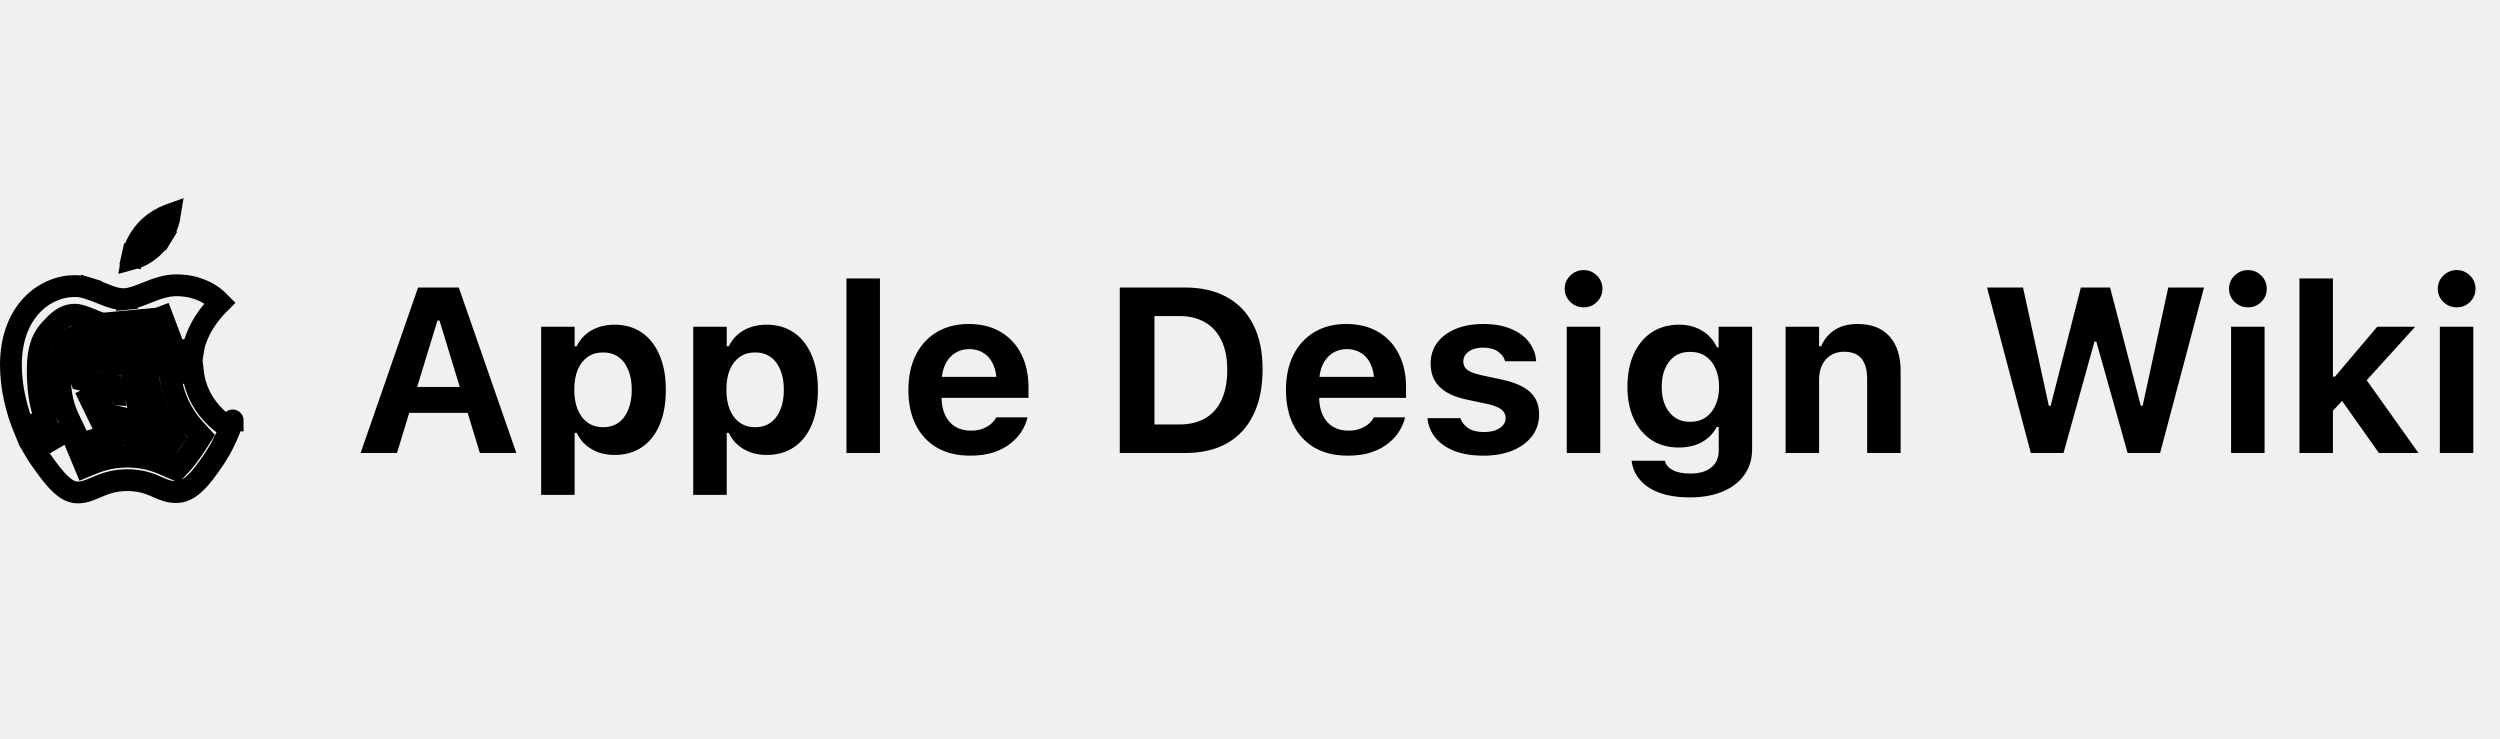
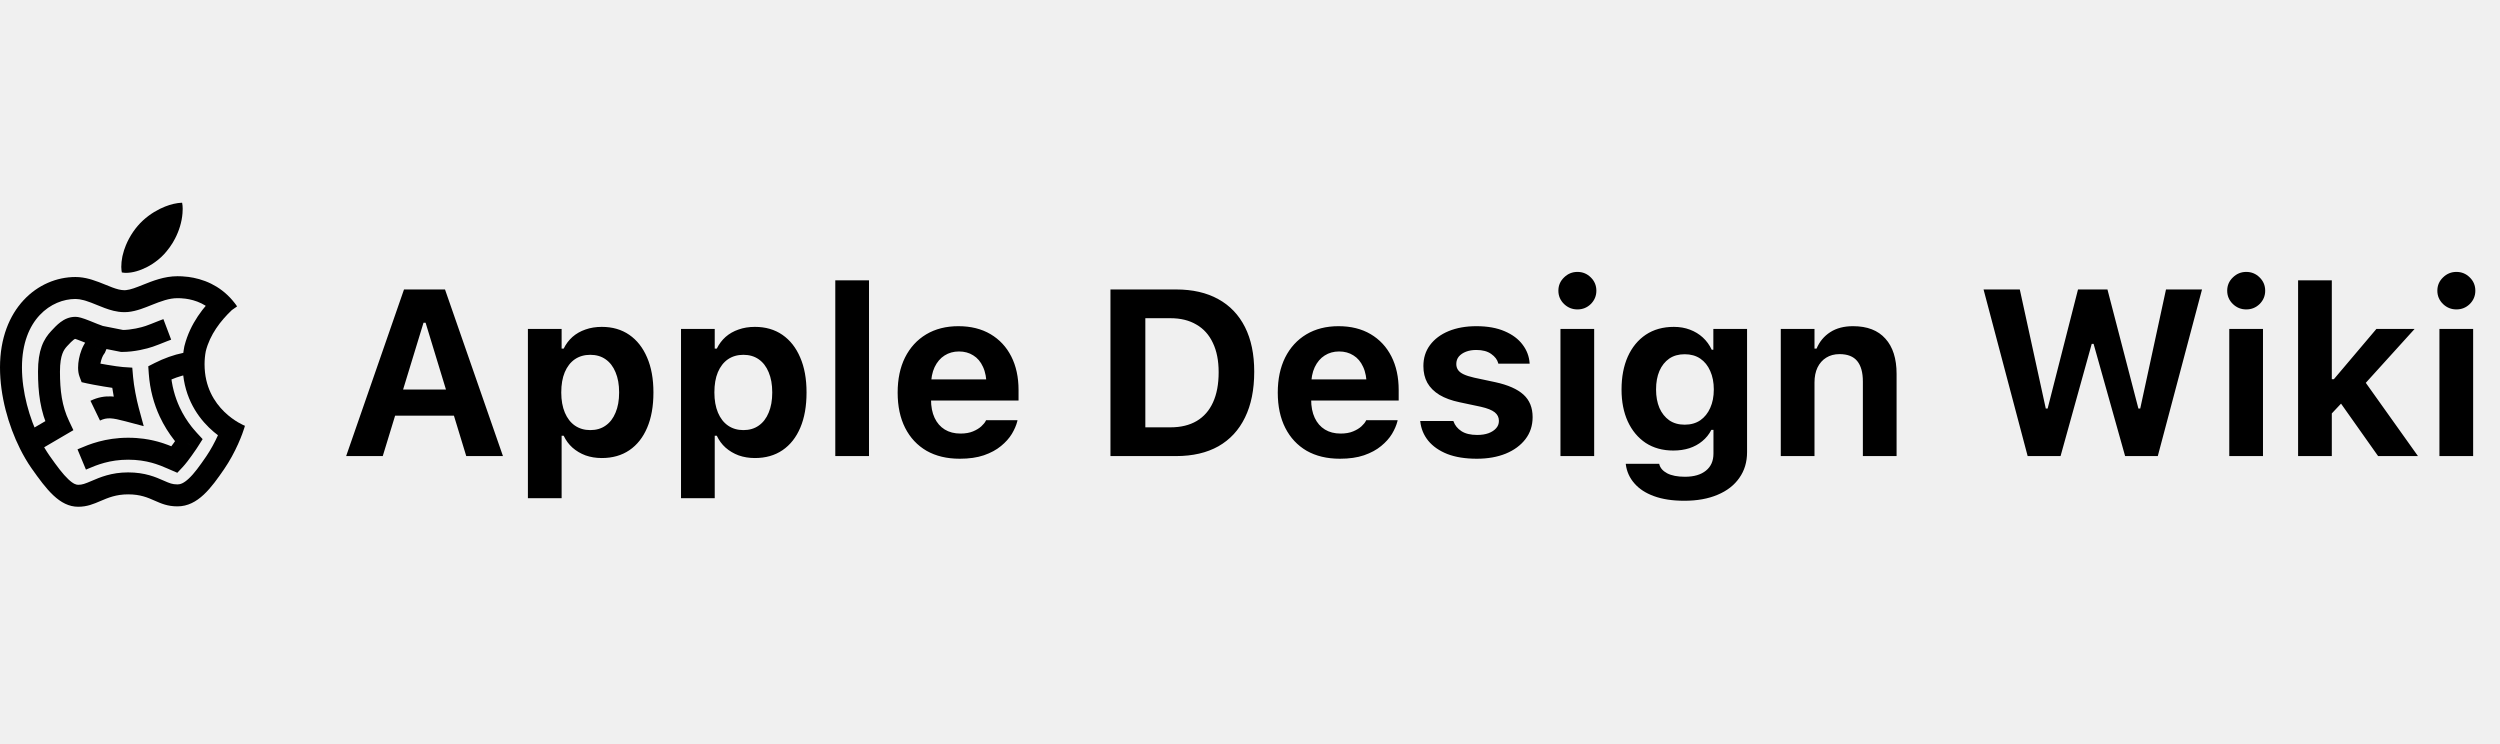
- <svg xmlns="http://www.w3.org/2000/svg" width="149" height="44" viewBox="0 0 149 44" fill="none">
-   <path d="M21.492 27L24.917 17.136H26.674V19.105H26.072L23.659 27H21.492ZM23.324 24.607L23.83 23.062H28.39L28.895 24.607H23.324ZM28.602 27L26.195 19.105V17.136H27.344L30.775 27H28.602ZM32.252 29.495V19.474H34.248V20.636H34.371C34.503 20.367 34.676 20.137 34.891 19.945C35.109 19.754 35.365 19.608 35.656 19.508C35.948 19.403 36.272 19.351 36.627 19.351C37.256 19.351 37.798 19.508 38.254 19.822C38.71 20.137 39.06 20.583 39.307 21.162C39.557 21.736 39.683 22.424 39.683 23.227V23.24C39.683 24.047 39.56 24.74 39.313 25.318C39.067 25.897 38.717 26.341 38.261 26.651C37.805 26.961 37.26 27.116 36.627 27.116C36.281 27.116 35.959 27.064 35.663 26.959C35.371 26.85 35.114 26.697 34.891 26.501C34.672 26.305 34.499 26.07 34.371 25.797H34.248V29.495H32.252ZM35.943 25.462C36.299 25.462 36.602 25.373 36.852 25.195C37.108 25.018 37.304 24.762 37.44 24.43C37.582 24.097 37.652 23.701 37.652 23.24V23.227C37.652 22.766 37.582 22.37 37.44 22.037C37.304 21.704 37.108 21.449 36.852 21.271C36.602 21.094 36.299 21.005 35.943 21.005C35.592 21.005 35.287 21.094 35.027 21.271C34.772 21.449 34.574 21.704 34.433 22.037C34.296 22.365 34.227 22.762 34.227 23.227V23.24C34.227 23.696 34.298 24.092 34.44 24.43C34.581 24.762 34.779 25.018 35.034 25.195C35.294 25.373 35.597 25.462 35.943 25.462ZM41.316 29.495V19.474H43.312V20.636H43.435C43.568 20.367 43.741 20.137 43.955 19.945C44.174 19.754 44.429 19.608 44.721 19.508C45.012 19.403 45.336 19.351 45.691 19.351C46.32 19.351 46.863 19.508 47.318 19.822C47.774 20.137 48.125 20.583 48.371 21.162C48.622 21.736 48.747 22.424 48.747 23.227V23.24C48.747 24.047 48.624 24.74 48.378 25.318C48.132 25.897 47.781 26.341 47.325 26.651C46.87 26.961 46.325 27.116 45.691 27.116C45.345 27.116 45.024 27.064 44.727 26.959C44.436 26.85 44.178 26.697 43.955 26.501C43.736 26.305 43.563 26.07 43.435 25.797H43.312V29.495H41.316ZM45.008 25.462C45.363 25.462 45.666 25.373 45.917 25.195C46.172 25.018 46.368 24.762 46.505 24.43C46.646 24.097 46.717 23.701 46.717 23.24V23.227C46.717 22.766 46.646 22.37 46.505 22.037C46.368 21.704 46.172 21.449 45.917 21.271C45.666 21.094 45.363 21.005 45.008 21.005C44.657 21.005 44.352 21.094 44.092 21.271C43.837 21.449 43.638 21.704 43.497 22.037C43.36 22.365 43.292 22.762 43.292 23.227V23.24C43.292 23.696 43.363 24.092 43.504 24.43C43.645 24.762 43.843 25.018 44.099 25.195C44.358 25.373 44.661 25.462 45.008 25.462ZM50.449 27V16.596H52.445V27H50.449ZM57.818 27.157C57.057 27.157 56.401 27 55.85 26.686C55.303 26.366 54.881 25.915 54.585 25.332C54.289 24.749 54.141 24.054 54.141 23.247V23.24C54.141 22.443 54.286 21.75 54.578 21.162C54.874 20.574 55.291 20.119 55.829 19.795C56.371 19.471 57.007 19.31 57.736 19.31C58.47 19.31 59.103 19.467 59.637 19.781C60.17 20.096 60.58 20.535 60.867 21.101C61.154 21.666 61.298 22.329 61.298 23.09V23.712H55.139V22.461H60.341L59.404 23.644V22.844C59.404 22.393 59.334 22.017 59.192 21.716C59.056 21.415 58.864 21.189 58.618 21.039C58.377 20.884 58.094 20.807 57.77 20.807C57.452 20.807 57.167 20.886 56.916 21.046C56.67 21.201 56.474 21.431 56.328 21.736C56.187 22.037 56.116 22.406 56.116 22.844V23.65C56.116 24.074 56.187 24.436 56.328 24.737C56.469 25.038 56.67 25.268 56.93 25.428C57.19 25.587 57.499 25.667 57.859 25.667C58.151 25.667 58.399 25.624 58.605 25.537C58.81 25.451 58.974 25.35 59.097 25.236C59.224 25.118 59.311 25.011 59.356 24.915L59.377 24.874H61.236L61.223 24.942C61.163 25.179 61.056 25.428 60.901 25.688C60.746 25.943 60.532 26.182 60.259 26.405C59.99 26.629 59.653 26.811 59.247 26.952C58.846 27.089 58.37 27.157 57.818 27.157ZM66.739 27V17.136H70.622C71.602 17.136 72.436 17.327 73.124 17.71C73.812 18.088 74.338 18.64 74.703 19.364C75.068 20.089 75.25 20.966 75.25 21.996V22.01C75.25 23.072 75.068 23.974 74.703 24.717C74.343 25.46 73.819 26.027 73.131 26.419C72.443 26.806 71.606 27 70.622 27H66.739ZM68.804 25.298H70.294C70.905 25.298 71.422 25.172 71.846 24.922C72.269 24.671 72.591 24.304 72.81 23.821C73.033 23.334 73.144 22.741 73.144 22.044V22.03C73.144 21.351 73.031 20.775 72.803 20.301C72.579 19.822 72.254 19.46 71.825 19.214C71.401 18.963 70.891 18.838 70.294 18.838H68.804V25.298ZM80.322 27.157C79.561 27.157 78.905 27 78.353 26.686C77.807 26.366 77.385 25.915 77.089 25.332C76.793 24.749 76.644 24.054 76.644 23.247V23.24C76.644 22.443 76.79 21.75 77.082 21.162C77.378 20.574 77.795 20.119 78.333 19.795C78.875 19.471 79.511 19.31 80.24 19.31C80.974 19.31 81.607 19.467 82.141 19.781C82.674 20.096 83.084 20.535 83.371 21.101C83.658 21.666 83.802 22.329 83.802 23.09V23.712H77.643V22.461H82.845L81.908 23.644V22.844C81.908 22.393 81.838 22.017 81.696 21.716C81.56 21.415 81.368 21.189 81.122 21.039C80.88 20.884 80.598 20.807 80.274 20.807C79.955 20.807 79.671 20.886 79.42 21.046C79.174 21.201 78.978 21.431 78.832 21.736C78.691 22.037 78.62 22.406 78.62 22.844V23.65C78.62 24.074 78.691 24.436 78.832 24.737C78.973 25.038 79.174 25.268 79.434 25.428C79.693 25.587 80.003 25.667 80.363 25.667C80.655 25.667 80.903 25.624 81.108 25.537C81.314 25.451 81.478 25.35 81.601 25.236C81.728 25.118 81.815 25.011 81.86 24.915L81.881 24.874H83.74L83.727 24.942C83.667 25.179 83.56 25.428 83.405 25.688C83.25 25.943 83.036 26.182 82.763 26.405C82.494 26.629 82.157 26.811 81.751 26.952C81.35 27.089 80.874 27.157 80.322 27.157ZM88.43 27.157C87.746 27.157 87.163 27.064 86.68 26.877C86.201 26.686 85.825 26.424 85.552 26.091C85.283 25.758 85.126 25.378 85.08 24.949L85.073 24.922H87.035L87.049 24.949C87.131 25.182 87.286 25.373 87.514 25.523C87.746 25.674 88.058 25.749 88.45 25.749C88.705 25.749 88.929 25.715 89.12 25.646C89.311 25.574 89.462 25.476 89.571 25.352C89.681 25.23 89.735 25.086 89.735 24.922V24.908C89.735 24.708 89.653 24.541 89.489 24.409C89.325 24.277 89.052 24.168 88.669 24.081L87.411 23.814C86.933 23.714 86.534 23.568 86.215 23.377C85.896 23.181 85.657 22.942 85.497 22.659C85.342 22.377 85.265 22.049 85.265 21.675V21.668C85.265 21.194 85.394 20.782 85.654 20.431C85.919 20.075 86.285 19.799 86.755 19.604C87.229 19.408 87.778 19.31 88.402 19.31C89.059 19.31 89.617 19.41 90.077 19.61C90.537 19.806 90.891 20.071 91.137 20.403C91.387 20.731 91.526 21.098 91.554 21.504V21.531H89.701L89.694 21.497C89.64 21.292 89.503 21.112 89.284 20.957C89.065 20.797 88.769 20.718 88.395 20.718C88.168 20.718 87.965 20.752 87.787 20.82C87.609 20.889 87.468 20.984 87.363 21.107C87.263 21.23 87.213 21.376 87.213 21.545V21.552C87.213 21.684 87.247 21.8 87.315 21.9C87.384 22.001 87.495 22.087 87.65 22.16C87.805 22.233 88.013 22.299 88.272 22.358L89.523 22.625C90.275 22.789 90.831 23.035 91.191 23.363C91.551 23.691 91.731 24.134 91.731 24.689V24.696C91.731 25.193 91.59 25.626 91.308 25.995C91.025 26.364 90.635 26.651 90.139 26.856C89.642 27.057 89.072 27.157 88.43 27.157ZM93.379 27V19.474H95.375V27H93.379ZM94.384 18.318C94.079 18.318 93.814 18.211 93.591 17.997C93.368 17.778 93.256 17.516 93.256 17.211C93.256 16.901 93.368 16.639 93.591 16.425C93.814 16.206 94.079 16.097 94.384 16.097C94.694 16.097 94.958 16.206 95.177 16.425C95.395 16.639 95.505 16.901 95.505 17.211C95.505 17.516 95.395 17.778 95.177 17.997C94.958 18.211 94.694 18.318 94.384 18.318ZM100.707 29.645C100.01 29.645 99.413 29.554 98.916 29.372C98.424 29.194 98.037 28.941 97.754 28.613C97.471 28.29 97.303 27.916 97.248 27.492V27.458H99.224L99.231 27.485C99.285 27.704 99.44 27.882 99.695 28.019C99.955 28.155 100.306 28.224 100.748 28.224C101.281 28.224 101.696 28.103 101.992 27.861C102.288 27.624 102.437 27.287 102.437 26.85V25.448H102.313C102.177 25.713 101.997 25.936 101.773 26.118C101.555 26.3 101.299 26.439 101.008 26.535C100.721 26.626 100.404 26.672 100.058 26.672C99.429 26.672 98.884 26.521 98.424 26.221C97.968 25.915 97.615 25.491 97.364 24.949C97.118 24.407 96.995 23.78 96.995 23.069V23.056C96.995 22.317 97.118 21.67 97.364 21.114C97.615 20.558 97.97 20.125 98.431 19.815C98.895 19.506 99.449 19.351 100.092 19.351C100.438 19.351 100.755 19.405 101.042 19.515C101.334 19.624 101.589 19.779 101.808 19.98C102.026 20.18 102.202 20.422 102.334 20.704H102.43V19.474H104.426V26.768C104.426 27.355 104.273 27.864 103.968 28.292C103.667 28.725 103.239 29.058 102.683 29.29C102.127 29.527 101.468 29.645 100.707 29.645ZM100.734 25.141C101.094 25.141 101.402 25.054 101.657 24.881C101.912 24.703 102.108 24.459 102.245 24.149C102.386 23.84 102.457 23.477 102.457 23.062V23.049C102.457 22.639 102.386 22.276 102.245 21.962C102.108 21.648 101.912 21.404 101.657 21.23C101.402 21.057 101.094 20.971 100.734 20.971C100.374 20.971 100.069 21.057 99.818 21.23C99.568 21.404 99.374 21.648 99.237 21.962C99.105 22.272 99.039 22.634 99.039 23.049V23.062C99.039 23.473 99.105 23.835 99.237 24.149C99.374 24.459 99.568 24.703 99.818 24.881C100.069 25.054 100.374 25.141 100.734 25.141ZM106.422 27V19.474H108.418V20.636H108.541C108.714 20.226 108.983 19.902 109.348 19.665C109.712 19.428 110.163 19.31 110.701 19.31C111.54 19.31 112.178 19.556 112.615 20.048C113.057 20.535 113.278 21.23 113.278 22.133V27H111.282V22.584C111.282 22.051 111.171 21.648 110.947 21.374C110.724 21.101 110.375 20.964 109.901 20.964C109.596 20.964 109.332 21.035 109.108 21.176C108.89 21.312 108.719 21.506 108.596 21.757C108.477 22.008 108.418 22.304 108.418 22.645V27H106.422ZM121.037 27L118.426 17.136H120.572L122.11 24.184H122.22L124.018 17.136H125.761L127.593 24.184H127.702L129.227 17.136H131.359L128.741 27H126.807L124.94 20.355H124.831L122.985 27H121.037ZM132.973 27V19.474H134.969V27H132.973ZM133.978 18.318C133.672 18.318 133.408 18.211 133.185 17.997C132.961 17.778 132.85 17.516 132.85 17.211C132.85 16.901 132.961 16.639 133.185 16.425C133.408 16.206 133.672 16.097 133.978 16.097C134.287 16.097 134.552 16.206 134.771 16.425C134.989 16.639 135.099 16.901 135.099 17.211C135.099 17.516 134.989 17.778 134.771 17.997C134.552 18.211 134.287 18.318 133.978 18.318ZM137.047 27V16.596H139.043V27H137.047ZM141.784 27L139.474 23.732L140.964 22.536L144.143 27H141.784ZM138.906 24.621L138.838 22.447H139.166L141.682 19.474H143.944L140.848 22.892L139.781 23.691L138.906 24.621ZM145.414 27V19.474H147.41V27H145.414ZM146.419 18.318C146.114 18.318 145.849 18.211 145.626 17.997C145.403 17.778 145.291 17.516 145.291 17.211C145.291 16.901 145.403 16.639 145.626 16.425C145.849 16.206 146.114 16.097 146.419 16.097C146.729 16.097 146.993 16.206 147.212 16.425C147.431 16.639 147.54 16.901 147.54 17.211C147.54 17.516 147.431 17.778 147.212 17.997C146.993 18.211 146.729 18.318 146.419 18.318Z" fill="black" />
-   <path d="M9.43 18.984L9.43 18.984L9.673 18.892L10.133 20.108L9.893 20.198C9.856 20.213 9.807 20.233 9.746 20.257L9.739 20.26C9.554 20.334 9.276 20.445 9.049 20.524C8.717 20.64 7.963 20.835 7.231 20.835H7.168L7.105 20.823L6.303 20.664L6.236 20.821L6.205 20.893L6.159 20.955C6.076 21.068 5.995 21.265 5.952 21.489C5.95 21.502 5.947 21.515 5.945 21.528C6.411 21.612 7.039 21.713 7.274 21.728L7.831 21.765L7.879 22.321C7.924 22.852 8.083 23.662 8.213 24.142L8.508 25.228L7.42 24.94C6.635 24.733 6.333 24.698 5.92 24.897L5.355 23.727C5.85 23.488 6.297 23.438 6.734 23.477C6.702 23.305 6.672 23.13 6.647 22.961C6.101 22.881 5.398 22.753 5.173 22.702L4.832 22.625L4.709 22.298C4.586 21.975 4.614 21.561 4.675 21.244C4.734 20.939 4.849 20.586 5.042 20.287C5.013 20.275 4.986 20.264 4.961 20.254L4.955 20.252C4.913 20.234 4.877 20.22 4.848 20.208L9.43 18.984ZM9.43 18.984L9.424 18.986C9.38 19.003 9.323 19.026 9.263 19.05C9.07 19.128 8.817 19.229 8.621 19.297C8.388 19.378 7.818 19.524 7.292 19.535L6.08 19.294M9.43 18.984L6.08 19.294M6.08 19.294C5.864 19.219 5.624 19.121 5.447 19.048C5.406 19.032 5.367 19.015 5.334 19.002L5.334 19.002C4.874 18.817 4.642 18.756 4.467 18.756C4.101 18.756 3.81 18.9 3.583 19.07C3.382 19.221 3.197 19.419 3.043 19.584C3.037 19.59 3.032 19.596 3.026 19.602C2.824 19.82 2.618 20.095 2.47 20.499C2.326 20.894 2.25 21.377 2.25 22C2.25 23.018 2.337 23.979 2.683 24.933L1.476 25.64C0.978 24.451 0.65 23.071 0.65 21.754C0.65 18.57 2.653 17.049 4.467 17.049C4.684 17.049 4.901 17.084 5.124 17.144C5.168 17.155 5.212 17.168 5.256 17.181L5.446 16.56L5.256 17.181C5.505 17.257 5.746 17.355 6.001 17.459C6.009 17.462 6.017 17.466 6.026 17.469C6.287 17.576 6.587 17.698 6.875 17.768C7.027 17.804 7.192 17.83 7.365 17.83C7.416 17.83 7.466 17.828 7.514 17.823L7.456 17.176L7.514 17.823C7.89 17.79 8.302 17.624 8.639 17.489C8.657 17.482 8.674 17.475 8.691 17.468C9.288 17.229 9.872 17.002 10.505 17.002C10.626 17.002 10.823 17.005 11.069 17.038C11.396 17.081 11.802 17.176 12.216 17.381C12.52 17.531 12.83 17.742 13.12 18.04C12.455 18.705 11.825 19.56 11.554 20.623L11.549 20.642L11.546 20.66C11.536 20.71 11.527 20.76 11.519 20.811C11.299 20.816 11.069 20.846 10.841 20.892C10.296 21.001 9.697 21.216 9.16 21.489L8.777 21.684L8.807 22.113C8.874 23.08 9.117 23.929 9.456 24.659C9.702 25.188 9.998 25.652 10.313 26.054C10.329 26.075 10.346 26.096 10.362 26.116C10.283 26.229 10.212 26.329 10.143 26.42C9.881 26.312 9.56 26.196 9.175 26.101C8.97 26.051 8.746 26.007 8.504 25.974C8.286 25.945 8.054 25.925 7.807 25.917C7.735 25.915 7.661 25.914 7.586 25.914C6.223 25.914 5.261 26.314 4.718 26.546L4.973 27.144L4.718 26.546C4.668 26.567 4.625 26.585 4.588 26.601L5.088 27.801C5.129 27.784 5.176 27.764 5.228 27.742C5.726 27.529 6.491 27.214 7.586 27.214C7.638 27.214 7.689 27.215 7.74 27.216C7.952 27.221 8.148 27.238 8.33 27.263C8.522 27.288 8.699 27.323 8.862 27.363C9.304 27.471 9.649 27.619 9.921 27.739C9.985 27.767 10.037 27.789 10.077 27.807L10.497 27.989L10.81 27.655C10.895 27.564 10.991 27.451 11.101 27.308C11.262 27.1 11.425 26.868 11.613 26.594L11.616 26.59C11.654 26.533 11.692 26.475 11.728 26.418L11.996 25.996L11.656 25.629C11.583 25.549 11.51 25.466 11.438 25.378C11.403 25.337 11.37 25.295 11.336 25.253C11.077 24.922 10.835 24.542 10.635 24.111C10.411 23.629 10.237 23.081 10.15 22.463C10.474 22.328 10.803 22.225 11.097 22.166C11.246 22.136 11.377 22.119 11.489 22.113C11.626 23.368 12.223 24.259 12.825 24.846C13.135 25.147 13.448 25.37 13.707 25.528C13.59 25.834 13.409 26.254 13.157 26.712C13.034 26.934 12.896 27.164 12.739 27.394C12.353 27.957 12.002 28.45 11.617 28.809C11.243 29.157 10.892 29.327 10.507 29.327C10.068 29.327 9.8 29.212 9.422 29.045L9.417 29.043C8.981 28.851 8.447 28.616 7.586 28.616C6.736 28.616 6.16 28.862 5.703 29.058L5.69 29.064C5.282 29.239 5.008 29.35 4.631 29.35C4.302 29.35 3.982 29.205 3.608 28.855C3.222 28.494 2.844 27.979 2.394 27.341C2.278 27.175 2.165 26.997 2.054 26.808L3.83 25.767L4.345 25.466L4.089 24.927C3.667 24.04 3.55 23.127 3.55 22C3.55 21.479 3.615 21.156 3.692 20.945C3.765 20.744 3.86 20.614 3.977 20.488C4.157 20.296 4.265 20.183 4.362 20.111C4.401 20.081 4.427 20.068 4.443 20.062C4.505 20.079 4.629 20.12 4.848 20.208L6.08 19.294ZM4.467 20.056C4.465 20.056 4.464 20.056 4.462 20.056C4.465 20.056 4.466 20.056 4.467 20.056C4.467 20.056 4.467 20.056 4.467 20.056ZM13.867 25.057C13.868 25.054 13.868 25.054 13.868 25.057L13.867 25.057ZM9.37 14.453L9.37 14.453L9.361 14.464C9.211 14.652 9.019 14.831 8.801 14.988C8.709 15.054 8.615 15.115 8.518 15.17C8.483 15.19 8.448 15.209 8.413 15.227C8.221 15.328 8.032 15.4 7.858 15.445C7.864 15.409 7.871 15.372 7.878 15.335L7.878 15.333C7.882 15.313 7.887 15.293 7.891 15.273L7.257 15.131L7.891 15.273C7.93 15.1 7.986 14.927 8.056 14.759C8.082 14.696 8.11 14.633 8.14 14.572C8.163 14.525 8.187 14.478 8.212 14.431C8.344 14.186 8.498 13.967 8.651 13.791L8.651 13.791L8.656 13.786C8.803 13.613 8.983 13.447 9.185 13.296C9.365 13.162 9.56 13.043 9.759 12.945C9.843 12.904 9.927 12.866 10.011 12.833C10.052 12.817 10.092 12.802 10.131 12.788C10.076 13.145 9.955 13.499 9.785 13.827C9.747 13.9 9.707 13.971 9.665 14.04L10.22 14.379L9.665 14.04C9.574 14.188 9.475 14.327 9.37 14.453Z" stroke="black" stroke-width="1.3" />
+ <svg xmlns="http://www.w3.org/2000/svg" width="148" height="44" viewBox="0 0 148 44" fill="none">
+   <path d="M20.492 27L23.917 17.136H25.674V19.105H25.072L22.659 27H20.492ZM22.324 24.607L22.83 23.062H27.39L27.895 24.607H22.324ZM27.602 27L25.195 19.105V17.136H26.344L29.775 27H27.602ZM31.252 29.495V19.474H33.248V20.636H33.371C33.503 20.367 33.676 20.137 33.891 19.945C34.109 19.754 34.365 19.608 34.656 19.508C34.948 19.403 35.272 19.351 35.627 19.351C36.256 19.351 36.798 19.508 37.254 19.822C37.71 20.137 38.06 20.583 38.307 21.162C38.557 21.736 38.683 22.424 38.683 23.227V23.24C38.683 24.047 38.56 24.74 38.313 25.318C38.067 25.897 37.717 26.341 37.261 26.651C36.805 26.961 36.26 27.116 35.627 27.116C35.281 27.116 34.959 27.064 34.663 26.959C34.371 26.85 34.114 26.697 33.891 26.501C33.672 26.305 33.499 26.07 33.371 25.797H33.248V29.495H31.252ZM34.943 25.462C35.299 25.462 35.602 25.373 35.852 25.195C36.108 25.018 36.304 24.762 36.44 24.43C36.582 24.097 36.652 23.701 36.652 23.24V23.227C36.652 22.766 36.582 22.37 36.44 22.037C36.304 21.704 36.108 21.449 35.852 21.271C35.602 21.094 35.299 21.005 34.943 21.005C34.592 21.005 34.287 21.094 34.027 21.271C33.772 21.449 33.574 21.704 33.433 22.037C33.296 22.365 33.227 22.762 33.227 23.227V23.24C33.227 23.696 33.298 24.092 33.44 24.43C33.581 24.762 33.779 25.018 34.034 25.195C34.294 25.373 34.597 25.462 34.943 25.462ZM40.316 29.495V19.474H42.312V20.636H42.435C42.568 20.367 42.741 20.137 42.955 19.945C43.174 19.754 43.429 19.608 43.721 19.508C44.012 19.403 44.336 19.351 44.691 19.351C45.32 19.351 45.863 19.508 46.318 19.822C46.774 20.137 47.125 20.583 47.371 21.162C47.622 21.736 47.747 22.424 47.747 23.227V23.24C47.747 24.047 47.624 24.74 47.378 25.318C47.132 25.897 46.781 26.341 46.325 26.651C45.87 26.961 45.325 27.116 44.691 27.116C44.345 27.116 44.024 27.064 43.727 26.959C43.436 26.85 43.178 26.697 42.955 26.501C42.736 26.305 42.563 26.07 42.435 25.797H42.312V29.495H40.316ZM44.008 25.462C44.363 25.462 44.666 25.373 44.917 25.195C45.172 25.018 45.368 24.762 45.505 24.43C45.646 24.097 45.717 23.701 45.717 23.24V23.227C45.717 22.766 45.646 22.37 45.505 22.037C45.368 21.704 45.172 21.449 44.917 21.271C44.666 21.094 44.363 21.005 44.008 21.005C43.657 21.005 43.352 21.094 43.092 21.271C42.837 21.449 42.638 21.704 42.497 22.037C42.36 22.365 42.292 22.762 42.292 23.227V23.24C42.292 23.696 42.363 24.092 42.504 24.43C42.645 24.762 42.843 25.018 43.099 25.195C43.358 25.373 43.661 25.462 44.008 25.462ZM49.449 27V16.596H51.445V27H49.449ZM56.818 27.157C56.057 27.157 55.401 27 54.85 26.686C54.303 26.366 53.881 25.915 53.585 25.332C53.289 24.749 53.141 24.054 53.141 23.247V23.24C53.141 22.443 53.286 21.75 53.578 21.162C53.874 20.574 54.291 20.119 54.829 19.795C55.371 19.471 56.007 19.31 56.736 19.31C57.47 19.31 58.103 19.467 58.637 19.781C59.17 20.096 59.58 20.535 59.867 21.101C60.154 21.666 60.298 22.329 60.298 23.09V23.712H54.139V22.461H59.341L58.404 23.644V22.844C58.404 22.393 58.334 22.017 58.192 21.716C58.056 21.415 57.864 21.189 57.618 21.039C57.377 20.884 57.094 20.807 56.77 20.807C56.452 20.807 56.167 20.886 55.916 21.046C55.67 21.201 55.474 21.431 55.328 21.736C55.187 22.037 55.116 22.406 55.116 22.844V23.65C55.116 24.074 55.187 24.436 55.328 24.737C55.469 25.038 55.67 25.268 55.93 25.428C56.19 25.587 56.499 25.667 56.859 25.667C57.151 25.667 57.399 25.624 57.605 25.537C57.81 25.451 57.974 25.35 58.097 25.236C58.224 25.118 58.311 25.011 58.356 24.915L58.377 24.874H60.236L60.223 24.942C60.163 25.179 60.056 25.428 59.901 25.688C59.746 25.943 59.532 26.182 59.259 26.405C58.99 26.629 58.653 26.811 58.247 26.952C57.846 27.089 57.37 27.157 56.818 27.157ZM65.739 27V17.136H69.622C70.602 17.136 71.436 17.327 72.124 17.71C72.812 18.088 73.338 18.64 73.703 19.364C74.068 20.089 74.25 20.966 74.25 21.996V22.01C74.25 23.072 74.068 23.974 73.703 24.717C73.343 25.46 72.819 26.027 72.131 26.419C71.443 26.806 70.606 27 69.622 27H65.739ZM67.804 25.298H69.294C69.905 25.298 70.422 25.172 70.846 24.922C71.269 24.671 71.591 24.304 71.81 23.821C72.033 23.334 72.144 22.741 72.144 22.044V22.03C72.144 21.351 72.031 20.775 71.803 20.301C71.579 19.822 71.254 19.46 70.825 19.214C70.401 18.963 69.891 18.838 69.294 18.838H67.804V25.298ZM79.322 27.157C78.561 27.157 77.905 27 77.353 26.686C76.807 26.366 76.385 25.915 76.089 25.332C75.793 24.749 75.644 24.054 75.644 23.247V23.24C75.644 22.443 75.79 21.75 76.082 21.162C76.378 20.574 76.795 20.119 77.333 19.795C77.875 19.471 78.511 19.31 79.24 19.31C79.974 19.31 80.607 19.467 81.141 19.781C81.674 20.096 82.084 20.535 82.371 21.101C82.658 21.666 82.802 22.329 82.802 23.09V23.712H76.643V22.461H81.845L80.908 23.644V22.844C80.908 22.393 80.838 22.017 80.696 21.716C80.56 21.415 80.368 21.189 80.122 21.039C79.88 20.884 79.598 20.807 79.274 20.807C78.955 20.807 78.671 20.886 78.42 21.046C78.174 21.201 77.978 21.431 77.832 21.736C77.691 22.037 77.62 22.406 77.62 22.844V23.65C77.62 24.074 77.691 24.436 77.832 24.737C77.973 25.038 78.174 25.268 78.434 25.428C78.693 25.587 79.003 25.667 79.363 25.667C79.655 25.667 79.903 25.624 80.108 25.537C80.314 25.451 80.478 25.35 80.601 25.236C80.728 25.118 80.815 25.011 80.86 24.915L80.881 24.874H82.74L82.727 24.942C82.667 25.179 82.56 25.428 82.405 25.688C82.25 25.943 82.036 26.182 81.763 26.405C81.494 26.629 81.157 26.811 80.751 26.952C80.35 27.089 79.874 27.157 79.322 27.157ZM87.43 27.157C86.746 27.157 86.163 27.064 85.68 26.877C85.201 26.686 84.825 26.424 84.552 26.091C84.283 25.758 84.126 25.378 84.08 24.949L84.073 24.922H86.035L86.049 24.949C86.131 25.182 86.286 25.373 86.514 25.523C86.746 25.674 87.058 25.749 87.45 25.749C87.705 25.749 87.929 25.715 88.12 25.646C88.311 25.574 88.462 25.476 88.571 25.352C88.681 25.23 88.735 25.086 88.735 24.922V24.908C88.735 24.708 88.653 24.541 88.489 24.409C88.325 24.277 88.052 24.168 87.669 24.081L86.411 23.814C85.933 23.714 85.534 23.568 85.215 23.377C84.896 23.181 84.657 22.942 84.497 22.659C84.342 22.377 84.265 22.049 84.265 21.675V21.668C84.265 21.194 84.394 20.782 84.654 20.431C84.919 20.075 85.285 19.799 85.755 19.604C86.229 19.408 86.778 19.31 87.402 19.31C88.059 19.31 88.617 19.41 89.077 19.61C89.537 19.806 89.891 20.071 90.137 20.403C90.387 20.731 90.526 21.098 90.554 21.504V21.531H88.701L88.694 21.497C88.64 21.292 88.503 21.112 88.284 20.957C88.065 20.797 87.769 20.718 87.395 20.718C87.168 20.718 86.965 20.752 86.787 20.82C86.609 20.889 86.468 20.984 86.363 21.107C86.263 21.23 86.213 21.376 86.213 21.545V21.552C86.213 21.684 86.247 21.8 86.315 21.9C86.384 22.001 86.495 22.087 86.65 22.16C86.805 22.233 87.013 22.299 87.272 22.358L88.523 22.625C89.275 22.789 89.831 23.035 90.191 23.363C90.551 23.691 90.731 24.134 90.731 24.689V24.696C90.731 25.193 90.59 25.626 90.308 25.995C90.025 26.364 89.635 26.651 89.139 26.856C88.642 27.057 88.072 27.157 87.43 27.157ZM92.379 27V19.474H94.375V27H92.379ZM93.384 18.318C93.079 18.318 92.814 18.211 92.591 17.997C92.368 17.778 92.256 17.516 92.256 17.211C92.256 16.901 92.368 16.639 92.591 16.425C92.814 16.206 93.079 16.097 93.384 16.097C93.694 16.097 93.958 16.206 94.177 16.425C94.395 16.639 94.505 16.901 94.505 17.211C94.505 17.516 94.395 17.778 94.177 17.997C93.958 18.211 93.694 18.318 93.384 18.318ZM99.707 29.645C99.01 29.645 98.413 29.554 97.916 29.372C97.424 29.194 97.037 28.941 96.754 28.613C96.471 28.29 96.303 27.916 96.248 27.492V27.458H98.224L98.231 27.485C98.285 27.704 98.44 27.882 98.695 28.019C98.955 28.155 99.306 28.224 99.748 28.224C100.281 28.224 100.696 28.103 100.992 27.861C101.288 27.624 101.437 27.287 101.437 26.85V25.448H101.313C101.177 25.713 100.997 25.936 100.773 26.118C100.555 26.3 100.299 26.439 100.008 26.535C99.721 26.626 99.404 26.672 99.058 26.672C98.429 26.672 97.884 26.521 97.424 26.221C96.968 25.915 96.615 25.491 96.364 24.949C96.118 24.407 95.995 23.78 95.995 23.069V23.056C95.995 22.317 96.118 21.67 96.364 21.114C96.615 20.558 96.97 20.125 97.431 19.815C97.895 19.506 98.449 19.351 99.092 19.351C99.438 19.351 99.755 19.405 100.042 19.515C100.334 19.624 100.589 19.779 100.808 19.98C101.026 20.18 101.202 20.422 101.334 20.704H101.43V19.474H103.426V26.768C103.426 27.355 103.273 27.864 102.968 28.292C102.667 28.725 102.239 29.058 101.683 29.29C101.127 29.527 100.468 29.645 99.707 29.645ZM99.734 25.141C100.094 25.141 100.402 25.054 100.657 24.881C100.912 24.703 101.108 24.459 101.245 24.149C101.386 23.84 101.457 23.477 101.457 23.062V23.049C101.457 22.639 101.386 22.276 101.245 21.962C101.108 21.648 100.912 21.404 100.657 21.23C100.402 21.057 100.094 20.971 99.734 20.971C99.374 20.971 99.069 21.057 98.818 21.23C98.568 21.404 98.374 21.648 98.237 21.962C98.105 22.272 98.039 22.634 98.039 23.049V23.062C98.039 23.473 98.105 23.835 98.237 24.149C98.374 24.459 98.568 24.703 98.818 24.881C99.069 25.054 99.374 25.141 99.734 25.141ZM105.422 27V19.474H107.418V20.636H107.541C107.714 20.226 107.983 19.902 108.348 19.665C108.712 19.428 109.163 19.31 109.701 19.31C110.54 19.31 111.178 19.556 111.615 20.048C112.057 20.535 112.278 21.23 112.278 22.133V27H110.282V22.584C110.282 22.051 110.171 21.648 109.947 21.374C109.724 21.101 109.375 20.964 108.901 20.964C108.596 20.964 108.332 21.035 108.108 21.176C107.89 21.312 107.719 21.506 107.596 21.757C107.477 22.008 107.418 22.304 107.418 22.645V27H105.422ZM120.037 27L117.426 17.136H119.572L121.11 24.184H121.22L123.018 17.136H124.761L126.593 24.184H126.702L128.227 17.136H130.359L127.741 27H125.807L123.94 20.355H123.831L121.985 27H120.037ZM131.973 27V19.474H133.969V27H131.973ZM132.978 18.318C132.672 18.318 132.408 18.211 132.185 17.997C131.961 17.778 131.85 17.516 131.85 17.211C131.85 16.901 131.961 16.639 132.185 16.425C132.408 16.206 132.672 16.097 132.978 16.097C133.287 16.097 133.552 16.206 133.771 16.425C133.989 16.639 134.099 16.901 134.099 17.211C134.099 17.516 133.989 17.778 133.771 17.997C133.552 18.211 133.287 18.318 132.978 18.318ZM136.047 27V16.596H138.043V27H136.047ZM140.784 27L138.474 23.732L139.964 22.536L143.143 27H140.784ZM137.906 24.621L137.838 22.447H138.166L140.682 19.474H142.944L139.848 22.892L138.781 23.691L137.906 24.621ZM144.414 27V19.474H146.41V27H144.414ZM145.419 18.318C145.114 18.318 144.849 18.211 144.626 17.997C144.403 17.778 144.291 17.516 144.291 17.211C144.291 16.901 144.403 16.639 144.626 16.425C144.849 16.206 145.114 16.097 145.419 16.097C145.729 16.097 145.993 16.206 146.212 16.425C146.431 16.639 146.54 16.901 146.54 17.211C146.54 17.516 146.431 17.778 146.212 17.997C145.993 18.211 145.729 18.318 145.419 18.318Z" fill="black" />
+   <mask id="path-2-inside-1_180_970" fill="white">
+     <path d="M5.291 16.515C5.029 16.445 4.754 16.399 4.467 16.399C2.251 16.399 0 18.255 0 21.754C0 23.43 0.491 25.174 1.185 26.564C1.394 26.983 1.622 27.371 1.861 27.714C2.75 28.974 3.523 30 4.631 30C5.156 30 5.541 29.835 5.946 29.661C6.396 29.469 6.869 29.266 7.586 29.266C8.31 29.266 8.743 29.456 9.16 29.64C9.548 29.811 9.923 29.977 10.507 29.977C11.718 29.977 12.514 28.87 13.276 27.761C13.445 27.512 13.595 27.264 13.726 27.026C14.017 26.497 14.219 26.017 14.343 25.682C14.446 25.405 14.496 25.228 14.5 25.207C14.431 25.183 12.11 24.238 12.11 21.567C12.11 21.288 12.136 21.027 12.184 20.784C12.434 19.802 13.05 19 13.723 18.359C13.843 18.267 13.939 18.204 13.992 18.168C14.003 18.162 14.011 18.156 14.019 18.151C14.027 18.145 14.033 18.141 14.037 18.138C13.949 18.011 13.859 17.893 13.765 17.784C13.372 17.323 12.933 17.01 12.505 16.798C12.011 16.554 11.533 16.444 11.154 16.393C10.869 16.356 10.64 16.352 10.505 16.352C9.728 16.352 9.033 16.631 8.449 16.865C8.068 17.017 7.734 17.151 7.456 17.176C7.425 17.179 7.394 17.18 7.365 17.18C7.257 17.18 7.145 17.164 7.027 17.136C6.787 17.078 6.527 16.972 6.247 16.857C5.995 16.755 5.728 16.646 5.446 16.56C5.395 16.544 5.343 16.529 5.291 16.515Z" />
+     <path d="M7.241 15.205C7.246 15.18 7.251 15.155 7.257 15.131C7.305 14.917 7.373 14.709 7.456 14.509C7.487 14.435 7.52 14.361 7.555 14.289C7.582 14.233 7.611 14.177 7.64 14.123C7.795 13.836 7.976 13.577 8.161 13.364C8.343 13.151 8.56 12.952 8.796 12.775C9.008 12.617 9.237 12.478 9.472 12.362C9.571 12.313 9.671 12.268 9.772 12.229C10.112 12.094 10.457 12.012 10.781 12C10.804 12.104 10.815 12.234 10.815 12.362C10.815 12.45 10.811 12.538 10.804 12.626C10.763 13.15 10.601 13.666 10.361 14.127C10.317 14.213 10.269 14.297 10.22 14.379C10.113 14.553 9.995 14.718 9.869 14.869C9.678 15.109 9.441 15.329 9.18 15.516C9.071 15.595 8.956 15.668 8.84 15.735C8.798 15.758 8.756 15.781 8.714 15.803C8.294 16.022 7.85 16.153 7.456 16.153C7.425 16.153 7.394 16.151 7.365 16.149C7.306 16.144 7.252 16.136 7.213 16.129C7.203 16.084 7.18 15.944 7.18 15.803C7.18 15.603 7.201 15.403 7.241 15.207L7.241 15.205Z" />
+   </mask>
+   <path d="M9.66 19.592L9.43 18.984L9.424 18.986L9.66 19.592ZM9.504 19.654L9.263 19.05H9.263L9.504 19.654ZM8.835 19.911L8.621 19.297L8.621 19.297L8.835 19.911ZM7.231 20.185L7.105 20.823L7.168 20.835H7.231V20.185ZM5.201 19.65L4.955 20.252L4.955 20.252L5.201 19.65ZM5.091 19.605L5.334 19.002L5.334 19.002L5.091 19.605ZM3.502 20.045L3.026 19.602L3.502 20.045ZM4.973 27.144L4.718 26.546L4.718 26.546L4.973 27.144ZM10.183 27.144L10.444 26.549L10.444 26.549L10.183 27.144ZM10.336 27.211L10.077 27.807L10.497 27.989L10.81 27.655L10.336 27.211ZM10.587 26.911L10.073 26.513L10.073 26.513L10.587 26.911ZM11.077 26.226L11.613 26.594L11.616 26.59L11.077 26.226ZM11.179 26.07L11.728 26.418L11.996 25.996L11.656 25.629L11.179 26.07ZM7.586 24.312L7.42 24.94L8.508 25.228L8.213 24.142L7.586 24.312ZM7.231 22.377L7.879 22.321L7.831 21.765L7.274 21.728L7.231 22.377ZM9.455 22.068L9.16 21.489L8.777 21.684L8.807 22.113L9.455 22.068ZM8.417 26.619L8.33 27.263H8.33L8.417 26.619ZM10.087 27.102L9.828 27.698L9.828 27.698L10.087 27.102ZM10.937 25.793L11.438 25.378L11.438 25.378L10.937 25.793ZM10.825 25.653L11.336 25.253L11.336 25.253L10.825 25.653ZM10.046 24.385L9.456 24.659L10.046 24.385ZM5.317 22.068L4.709 22.298L4.832 22.625L5.173 22.702L5.317 22.068ZM5.637 20.568L6.159 20.955L6.205 20.893L6.236 20.821L5.637 20.568ZM3.502 25.207L3.83 25.767L4.345 25.466L4.089 24.927L3.502 25.207ZM9.746 20.257C9.808 20.232 9.859 20.212 9.897 20.197L9.424 18.986C9.38 19.003 9.323 19.026 9.263 19.05L9.746 20.257ZM7.231 20.835C7.963 20.835 8.717 20.64 9.049 20.524L8.621 19.297C8.379 19.381 7.774 19.535 7.231 19.535V20.835ZM4.955 20.252C5.136 20.326 5.431 20.447 5.7 20.538L6.12 19.308C5.894 19.231 5.635 19.125 5.447 19.048L4.955 20.252ZM4.467 20.056C4.402 20.056 4.378 20.043 4.442 20.061C4.505 20.079 4.628 20.119 4.848 20.208L5.334 19.002C4.874 18.817 4.642 18.756 4.467 18.756V20.056ZM3.977 20.488C4.157 20.296 4.265 20.183 4.362 20.111C4.442 20.051 4.465 20.056 4.467 20.056V18.756C4.101 18.756 3.81 18.9 3.583 19.07C3.374 19.226 3.183 19.433 3.026 19.602L3.977 20.488ZM3.55 22C3.55 21.479 3.615 21.156 3.692 20.945C3.765 20.744 3.86 20.614 3.977 20.488L3.026 19.602C2.824 19.82 2.618 20.095 2.47 20.499C2.326 20.894 2.25 21.377 2.25 22H3.55ZM4.718 26.546C4.668 26.567 4.625 26.585 4.588 26.601L5.088 27.801C5.129 27.784 5.176 27.764 5.228 27.742L4.718 26.546ZM7.586 25.914C6.223 25.914 5.261 26.314 4.718 26.546L5.228 27.742C5.726 27.529 6.491 27.214 7.586 27.214V25.914ZM10.444 26.549C9.895 26.307 8.968 25.914 7.586 25.914V27.214C8.699 27.214 9.429 27.523 9.921 27.739L10.444 26.549ZM10.594 26.614C10.556 26.598 10.508 26.577 10.444 26.549L9.921 27.739C9.985 27.767 10.037 27.789 10.077 27.807L10.594 26.614ZM10.073 26.513C9.981 26.632 9.912 26.712 9.861 26.766L10.81 27.655C10.895 27.564 10.991 27.451 11.101 27.308L10.073 26.513ZM10.542 25.857C10.354 26.131 10.209 26.337 10.073 26.513L11.101 27.308C11.262 27.1 11.425 26.868 11.613 26.594L10.542 25.857ZM10.63 25.722C10.601 25.769 10.57 25.815 10.539 25.861L11.616 26.59C11.654 26.533 11.692 26.475 11.728 26.418L10.63 25.722ZM4.848 20.208C4.877 20.22 4.913 20.234 4.955 20.252L5.447 19.048C5.406 19.032 5.367 19.015 5.334 19.002L4.848 20.208ZM9.049 20.524C9.278 20.445 9.56 20.332 9.746 20.257L9.263 19.05C9.07 19.128 8.817 19.229 8.621 19.297L9.049 20.524ZM6.584 22.433C6.637 23.056 6.812 23.945 6.958 24.482L8.213 24.142C8.083 23.662 7.924 22.852 7.879 22.321L6.584 22.433ZM8.504 25.974C8.222 25.936 7.916 25.914 7.586 25.914V27.214C7.857 27.214 8.105 27.232 8.33 27.263L8.504 25.974ZM10.345 26.505C9.931 26.326 9.325 26.085 8.504 25.974L8.33 27.263C8.981 27.35 9.463 27.54 9.828 27.698L10.345 26.505ZM10.444 26.549C10.413 26.535 10.38 26.52 10.345 26.505L9.828 27.698C9.86 27.712 9.891 27.725 9.921 27.739L10.444 26.549ZM10.436 26.207C10.524 26.313 10.613 26.415 10.702 26.511L11.656 25.629C11.583 25.549 11.51 25.466 11.438 25.378L10.436 26.207ZM10.313 26.054C10.354 26.106 10.395 26.157 10.436 26.207L11.438 25.378C11.403 25.337 11.37 25.295 11.336 25.253L10.313 26.054ZM9.456 24.659C9.702 25.188 9.998 25.652 10.313 26.054L11.336 25.253C11.077 24.922 10.835 24.542 10.635 24.111L9.456 24.659ZM8.807 22.113C8.874 23.08 9.117 23.929 9.456 24.659L10.635 24.111C10.359 23.517 10.16 22.824 10.104 22.023L8.807 22.113ZM5.173 22.702C5.489 22.774 6.746 22.997 7.189 23.026L7.274 21.728C6.931 21.706 5.751 21.5 5.461 21.434L5.173 22.702ZM5.925 21.838C5.935 21.865 5.924 21.848 5.923 21.765C5.923 21.691 5.932 21.596 5.952 21.489C5.995 21.265 6.076 21.068 6.159 20.955L5.115 20.181C4.878 20.5 4.741 20.902 4.675 21.244C4.614 21.561 4.586 21.975 4.709 22.298L5.925 21.838ZM9.673 18.892L9.43 18.984L9.89 20.2L10.133 20.108L9.673 18.892ZM5.312 19.67L5.039 20.315L6.236 20.821L6.509 20.177L5.312 19.67ZM7.752 23.684C6.959 23.474 6.233 23.302 5.355 23.727L5.92 24.897C6.333 24.698 6.635 24.733 7.42 24.94L7.752 23.684ZM4.089 24.927C3.667 24.04 3.55 23.127 3.55 22H2.25C2.25 23.215 2.374 24.349 2.915 25.486L4.089 24.927ZM3.173 24.646L0.856 26.003L1.513 27.125L3.83 25.767L3.173 24.646ZM5.784 20.561L7.105 20.823L7.358 19.548L6.037 19.286L5.784 20.561ZM12.429 21.001C12.178 20.859 11.892 20.817 11.645 20.811C11.388 20.805 11.113 20.837 10.841 20.892C10.296 21.001 9.697 21.216 9.16 21.489L9.751 22.647C10.193 22.422 10.68 22.25 11.097 22.166C11.306 22.124 11.481 22.107 11.614 22.11C11.757 22.114 11.801 22.139 11.791 22.133L12.429 21.001ZM5.291 16.515L4.956 17.772H4.956L5.291 16.515ZM1.861 27.714L0.794 28.456L0.799 28.463L1.861 27.714ZM5.946 29.661L5.434 28.466H5.434L5.946 29.661ZM9.16 29.64L8.635 30.83L9.16 29.64ZM13.276 27.761L14.348 28.497L14.352 28.491L13.276 27.761ZM13.726 27.026L12.587 26.398L12.587 26.398L13.726 27.026ZM14.343 25.682L13.124 25.23V25.23L14.343 25.682ZM14.5 25.207L15.778 25.444L15.984 24.335L14.915 23.975L14.5 25.207ZM13.723 18.359L12.933 17.327L12.878 17.369L12.827 17.417L13.723 18.359ZM13.992 18.168L14.711 19.252L14.711 19.252L13.992 18.168ZM14.019 18.151L14.746 19.229L14.746 19.229L14.019 18.151ZM14.037 18.138L14.839 19.161L15.802 18.406L15.107 17.399L14.037 18.138ZM13.765 17.784L12.776 18.628L12.776 18.628L13.765 17.784ZM12.505 16.798L13.081 15.633L13.081 15.633L12.505 16.798ZM11.154 16.393L11.324 15.105H11.324L11.154 16.393ZM8.449 16.865L7.966 15.658L8.449 16.865ZM7.456 17.176L7.573 18.471L7.573 18.471L7.456 17.176ZM7.027 17.136L7.331 15.872L7.331 15.872L7.027 17.136ZM6.247 16.857L6.738 15.654V15.654L6.247 16.857ZM5.446 16.56L5.067 17.803L5.067 17.803L5.446 16.56ZM7.257 15.131L8.525 15.415L8.525 15.415L7.257 15.131ZM7.241 15.205L5.967 14.948L5.967 14.949L7.241 15.205ZM7.241 15.207L5.966 14.951L5.966 14.952L7.241 15.207ZM7.213 16.129L5.949 16.43L6.143 17.25L6.971 17.407L7.213 16.129ZM7.365 16.149L7.464 14.853L7.464 14.853L7.365 16.149ZM8.714 15.803L8.113 14.651L8.113 14.651L8.714 15.803ZM8.84 15.735L8.195 14.606L8.84 15.735ZM9.18 15.516L8.421 14.46L8.421 14.46L9.18 15.516ZM9.869 14.869L8.871 14.037L8.862 14.047L8.853 14.058L9.869 14.869ZM10.22 14.379L9.11 13.702L9.11 13.702L10.22 14.379ZM10.361 14.127L11.515 14.727L10.361 14.127ZM10.804 12.626L9.508 12.524V12.524L10.804 12.626ZM10.781 12L12.05 11.719L11.815 10.66L10.732 10.701L10.781 12ZM9.772 12.229L10.251 13.437L10.251 13.437L9.772 12.229ZM9.472 12.362L8.898 11.196L8.898 11.196L9.472 12.362ZM8.796 12.775L9.573 13.818L9.573 13.818L8.796 12.775ZM8.161 13.364L9.142 14.218L9.15 14.208L8.161 13.364ZM7.64 14.123L6.495 13.506L6.495 13.506L7.64 14.123ZM7.555 14.289L8.725 14.856L8.725 14.856L7.555 14.289ZM7.456 14.509L6.255 14.011V14.011L7.456 14.509ZM12.184 20.784L10.924 20.463L10.915 20.499L10.907 20.536L12.184 20.784ZM1.185 26.564L2.348 25.983L1.185 26.564ZM4.467 17.699C4.613 17.699 4.773 17.723 4.956 17.772L5.626 15.259C5.284 15.168 4.894 15.099 4.467 15.099V17.699ZM1.3 21.754C1.3 18.885 3.054 17.699 4.467 17.699V15.099C1.448 15.099 -1.3 17.625 -1.3 21.754H1.3ZM4.631 28.7C4.526 28.7 4.358 28.666 4.052 28.38C3.722 28.072 3.38 27.612 2.924 26.965L0.799 28.463C1.231 29.076 1.72 29.759 2.276 30.279C2.855 30.821 3.628 31.3 4.631 31.3V28.7ZM5.434 28.466C5.023 28.643 4.86 28.7 4.631 28.7V31.3C5.452 31.3 6.06 31.027 6.459 30.856L5.434 28.466ZM7.586 27.966C6.586 27.966 5.904 28.265 5.434 28.466L6.459 30.856C6.887 30.672 7.152 30.566 7.586 30.566V27.966ZM9.684 28.451C9.228 28.249 8.59 27.966 7.586 27.966V30.566C7.827 30.566 7.997 30.596 8.135 30.635C8.286 30.678 8.42 30.735 8.635 30.83L9.684 28.451ZM10.507 28.677C10.346 28.677 10.228 28.655 10.123 28.625C10.003 28.589 9.888 28.54 9.684 28.451L8.635 30.83C9.044 31.01 9.632 31.277 10.507 31.277V28.677ZM12.205 27.024C11.812 27.596 11.499 28.031 11.174 28.333C10.872 28.615 10.672 28.677 10.507 28.677V31.277C11.553 31.277 12.356 30.785 12.946 30.236C13.513 29.708 13.978 29.034 14.348 28.497L12.205 27.024ZM12.587 26.398C12.473 26.605 12.345 26.819 12.201 27.031L14.352 28.491C14.546 28.205 14.716 27.923 14.864 27.653L12.587 26.398ZM13.124 25.23C13.018 25.517 12.842 25.937 12.587 26.398L14.864 27.653C15.193 27.057 15.42 26.516 15.562 26.135L13.124 25.23ZM13.222 24.97C13.228 24.937 13.234 24.913 13.235 24.909C13.237 24.9 13.238 24.894 13.239 24.892C13.24 24.888 13.24 24.888 13.239 24.893C13.236 24.904 13.229 24.925 13.219 24.956C13.2 25.017 13.168 25.111 13.124 25.23L15.562 26.135C15.664 25.861 15.751 25.588 15.778 25.444L13.222 24.97ZM10.81 21.567C10.81 23.326 11.589 24.549 12.372 25.311C13.121 26.04 13.896 26.375 14.085 26.439L14.915 23.975C15.035 24.015 14.614 23.865 14.185 23.448C13.791 23.064 13.41 22.479 13.41 21.567H10.81ZM13.274 17.085C13.214 17.125 13.089 17.207 12.933 17.327L14.514 19.391C14.598 19.327 14.663 19.283 14.711 19.252L13.274 17.085ZM13.292 17.073C13.292 17.073 13.291 17.073 13.291 17.073C13.291 17.074 13.291 17.074 13.29 17.074C13.29 17.075 13.288 17.075 13.287 17.076C13.284 17.079 13.28 17.081 13.274 17.085L14.711 19.252C14.719 19.246 14.733 19.237 14.746 19.229L13.292 17.073ZM13.235 17.115C13.248 17.105 13.259 17.097 13.265 17.092C13.273 17.087 13.278 17.082 13.282 17.08C13.285 17.078 13.288 17.076 13.289 17.075C13.29 17.074 13.291 17.074 13.291 17.074C13.291 17.073 13.291 17.073 13.291 17.073C13.291 17.073 13.291 17.073 13.291 17.073C13.292 17.073 13.292 17.073 13.292 17.073L14.746 19.229C14.751 19.225 14.794 19.197 14.839 19.161L13.235 17.115ZM12.776 18.628C12.841 18.704 12.905 18.786 12.967 18.877L15.107 17.399C14.994 17.236 14.876 17.083 14.754 16.94L12.776 18.628ZM11.928 17.963C12.214 18.105 12.508 18.314 12.776 18.628L14.754 16.94C14.236 16.333 13.652 15.916 13.081 15.633L11.928 17.963ZM10.983 17.682C11.259 17.719 11.593 17.798 11.928 17.963L13.081 15.633C12.43 15.311 11.806 15.168 11.324 15.105L10.983 17.682ZM10.505 17.652C10.613 17.652 10.778 17.655 10.983 17.682L11.324 15.105C10.959 15.056 10.668 15.052 10.505 15.052V17.652ZM8.932 18.072C9.543 17.827 10.015 17.652 10.505 17.652V15.052C9.442 15.052 8.523 15.434 7.966 15.658L8.932 18.072ZM7.573 18.471C8.084 18.424 8.62 18.197 8.932 18.072L7.966 15.658C7.767 15.738 7.624 15.794 7.501 15.836C7.374 15.878 7.331 15.882 7.338 15.881L7.573 18.471ZM7.365 18.48C7.437 18.48 7.507 18.477 7.573 18.471L7.338 15.881C7.343 15.881 7.352 15.88 7.365 15.88V18.48ZM6.724 18.4C6.909 18.444 7.127 18.48 7.365 18.48V15.88C7.377 15.88 7.381 15.881 7.375 15.88C7.369 15.88 7.354 15.877 7.331 15.872L6.724 18.4ZM5.755 18.061C6.009 18.165 6.368 18.314 6.724 18.4L7.331 15.872C7.206 15.842 7.044 15.779 6.738 15.654L5.755 18.061ZM5.067 17.803C5.283 17.869 5.496 17.955 5.755 18.061L6.738 15.654C6.494 15.554 6.173 15.422 5.825 15.316L5.067 17.803ZM4.956 17.772C4.992 17.781 5.029 17.792 5.067 17.803L5.825 15.316C5.76 15.297 5.694 15.277 5.626 15.259L4.956 17.772ZM5.988 14.846C5.981 14.88 5.974 14.914 5.967 14.948L8.516 15.461C8.519 15.446 8.522 15.431 8.525 15.415L5.988 14.846ZM5.967 14.949L5.966 14.951L8.515 15.463L8.516 15.46L5.967 14.949ZM5.966 14.952C5.912 15.223 5.88 15.509 5.88 15.803H8.48C8.48 15.697 8.491 15.583 8.515 15.462L5.966 14.952ZM5.88 15.803C5.88 16.054 5.917 16.295 5.949 16.43L8.478 15.829C8.48 15.837 8.482 15.843 8.483 15.848C8.483 15.852 8.484 15.855 8.485 15.857C8.485 15.861 8.486 15.863 8.485 15.862C8.485 15.86 8.484 15.854 8.483 15.844C8.482 15.835 8.481 15.826 8.48 15.817C8.48 15.813 8.48 15.809 8.48 15.807C8.48 15.804 8.48 15.803 8.48 15.803H5.88ZM6.971 17.407C7.052 17.422 7.154 17.437 7.266 17.445L7.464 14.853C7.462 14.853 7.459 14.852 7.456 14.852C7.452 14.851 7.452 14.851 7.456 14.852L6.971 17.407ZM7.266 17.445C7.323 17.45 7.387 17.453 7.456 17.453V14.853C7.46 14.853 7.462 14.853 7.463 14.853C7.465 14.853 7.465 14.853 7.464 14.853L7.266 17.445ZM7.456 17.453C8.116 17.453 8.768 17.242 9.315 16.956L8.113 14.651C7.821 14.803 7.584 14.853 7.456 14.853V17.453ZM9.315 16.956C9.372 16.926 9.429 16.896 9.484 16.864L8.195 14.606C8.168 14.621 8.14 14.636 8.113 14.651L9.315 16.956ZM9.484 16.864C9.64 16.775 9.793 16.677 9.94 16.571L8.421 14.46C8.348 14.513 8.273 14.562 8.195 14.606L9.484 16.864ZM9.94 16.571C10.285 16.323 10.611 16.023 10.885 15.68L8.853 14.058C8.744 14.194 8.597 14.334 8.421 14.46L9.94 16.571ZM10.867 15.702C11.036 15.5 11.191 15.283 11.33 15.055L9.11 13.702C9.035 13.823 8.955 13.936 8.871 14.037L10.867 15.702ZM11.33 15.055C11.395 14.948 11.457 14.839 11.515 14.727L9.208 13.527C9.177 13.587 9.144 13.645 9.11 13.702L11.33 15.055ZM11.515 14.727C11.825 14.131 12.043 13.447 12.1 12.729L9.508 12.524C9.482 12.854 9.377 13.202 9.208 13.527L11.515 14.727ZM12.1 12.729C12.11 12.608 12.115 12.485 12.115 12.362H9.515C9.515 12.415 9.513 12.469 9.508 12.524L12.1 12.729ZM12.115 12.362C12.115 12.175 12.1 11.944 12.05 11.719L9.512 12.281C9.509 12.267 9.51 12.269 9.512 12.289C9.514 12.308 9.515 12.333 9.515 12.362H12.115ZM10.732 10.701C10.232 10.72 9.74 10.843 9.293 11.02L10.251 13.437C10.484 13.345 10.683 13.305 10.83 13.299L10.732 10.701ZM9.293 11.02C9.159 11.073 9.027 11.132 8.898 11.196L10.046 13.528C10.115 13.494 10.183 13.464 10.251 13.437L9.293 11.02ZM8.898 11.196C8.591 11.347 8.295 11.528 8.02 11.733L9.573 13.818C9.722 13.707 9.883 13.609 10.046 13.528L8.898 11.196ZM8.02 11.733C7.713 11.961 7.424 12.226 7.172 12.521L9.15 14.208C9.263 14.076 9.406 13.942 9.573 13.818L8.02 11.733ZM7.18 12.511C6.931 12.798 6.695 13.136 6.495 13.506L8.784 14.74C8.894 14.536 9.02 14.357 9.142 14.218L7.18 12.511ZM6.495 13.506C6.457 13.577 6.421 13.649 6.385 13.722L8.725 14.856C8.744 14.817 8.764 14.778 8.784 14.74L6.495 13.506ZM6.385 13.722C6.34 13.816 6.296 13.912 6.255 14.011L8.656 15.008C8.678 14.957 8.7 14.906 8.725 14.856L6.385 13.722ZM6.255 14.011C6.146 14.273 6.054 14.553 5.988 14.846L8.525 15.415C8.555 15.282 8.6 15.145 8.656 15.008L6.255 14.011ZM12.827 17.417C12.062 18.146 11.258 19.152 10.924 20.463L13.443 21.105C13.61 20.453 14.038 19.854 14.62 19.301L12.827 17.417ZM10.907 20.536C10.845 20.86 10.81 21.204 10.81 21.567H13.41C13.41 21.371 13.428 21.193 13.46 21.032L10.907 20.536ZM2.928 26.971C2.729 26.685 2.532 26.352 2.348 25.983L0.022 27.145C0.256 27.615 0.516 28.057 0.794 28.456L2.928 26.971ZM2.348 25.983C1.728 24.743 1.3 23.196 1.3 21.754H-1.3C-1.3 23.663 -0.747 25.606 0.022 27.145L2.348 25.983Z" fill="black" mask="url(#path-2-inside-1_180_970)" />
</svg>
